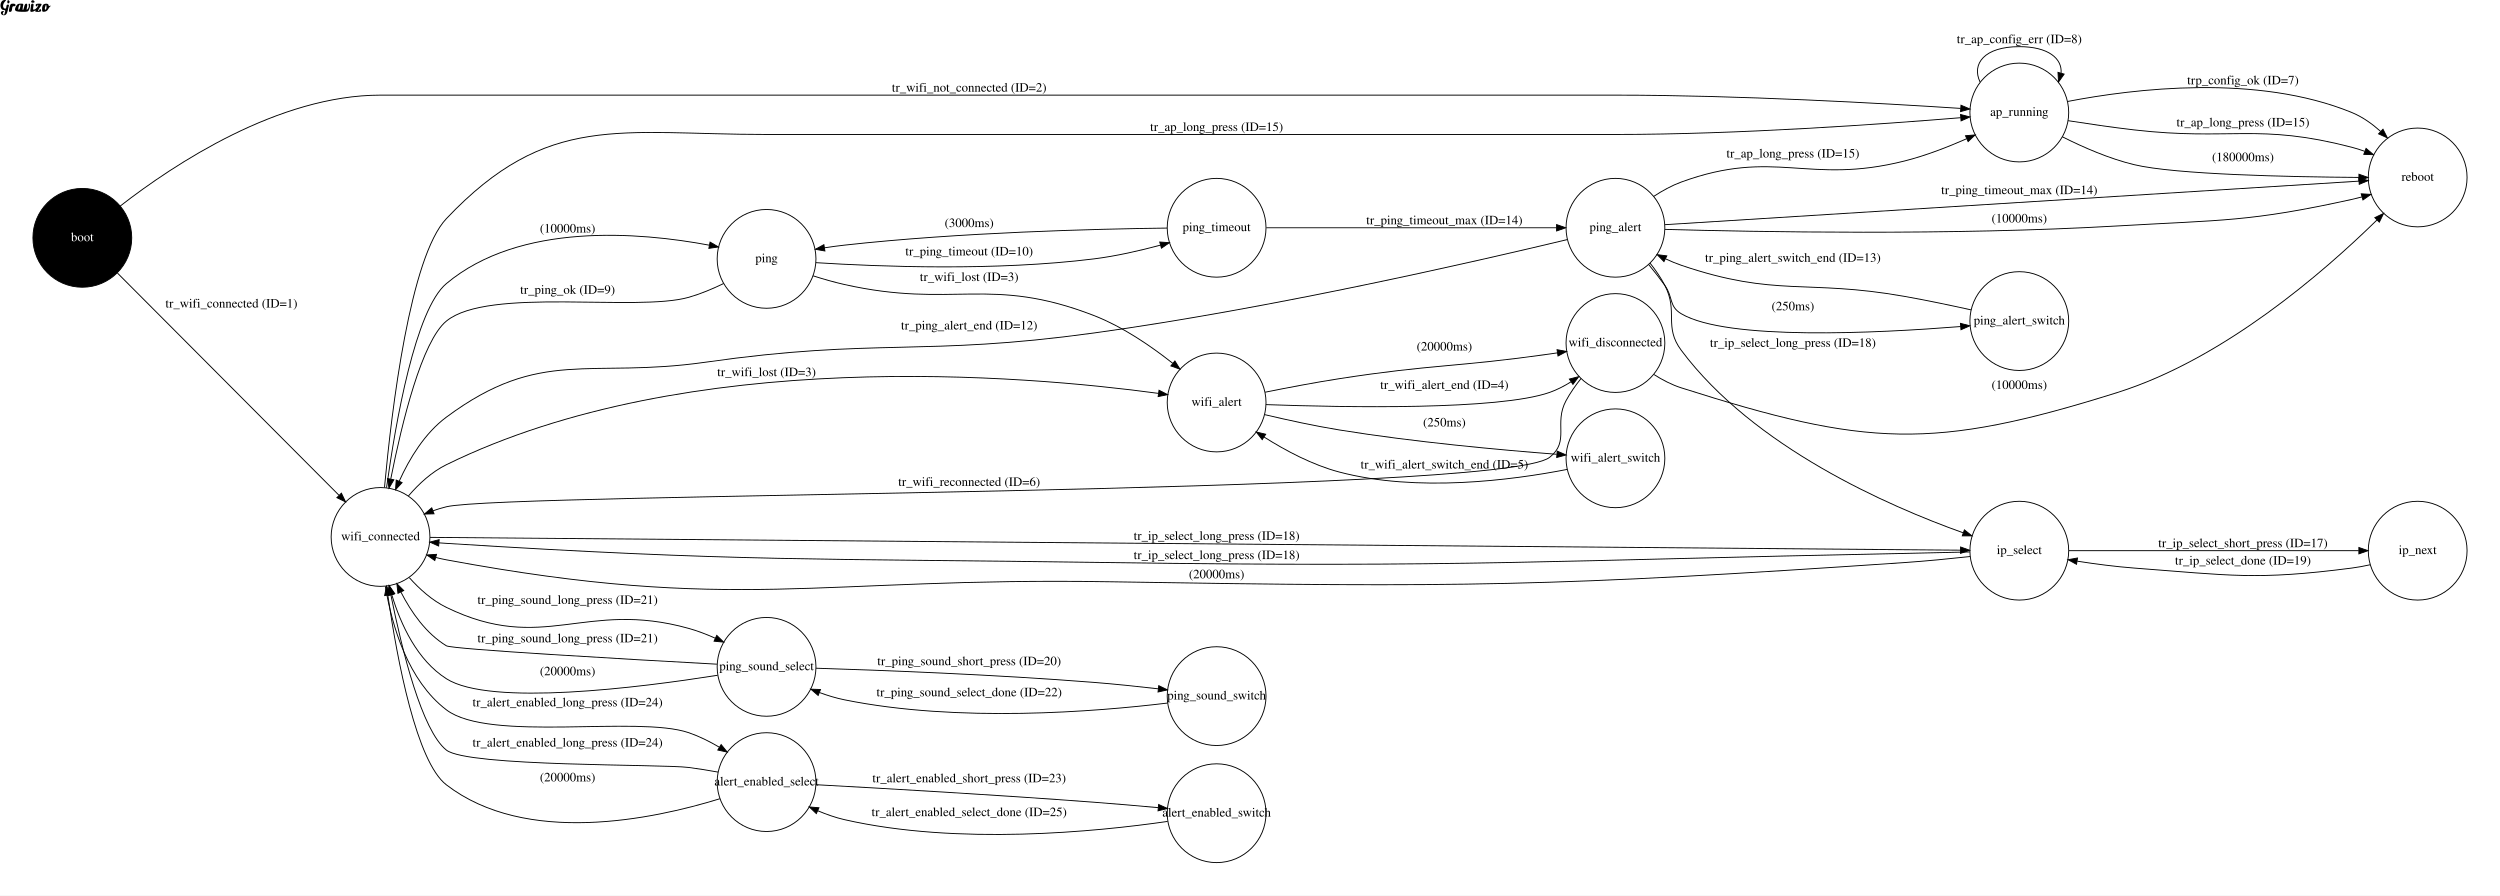
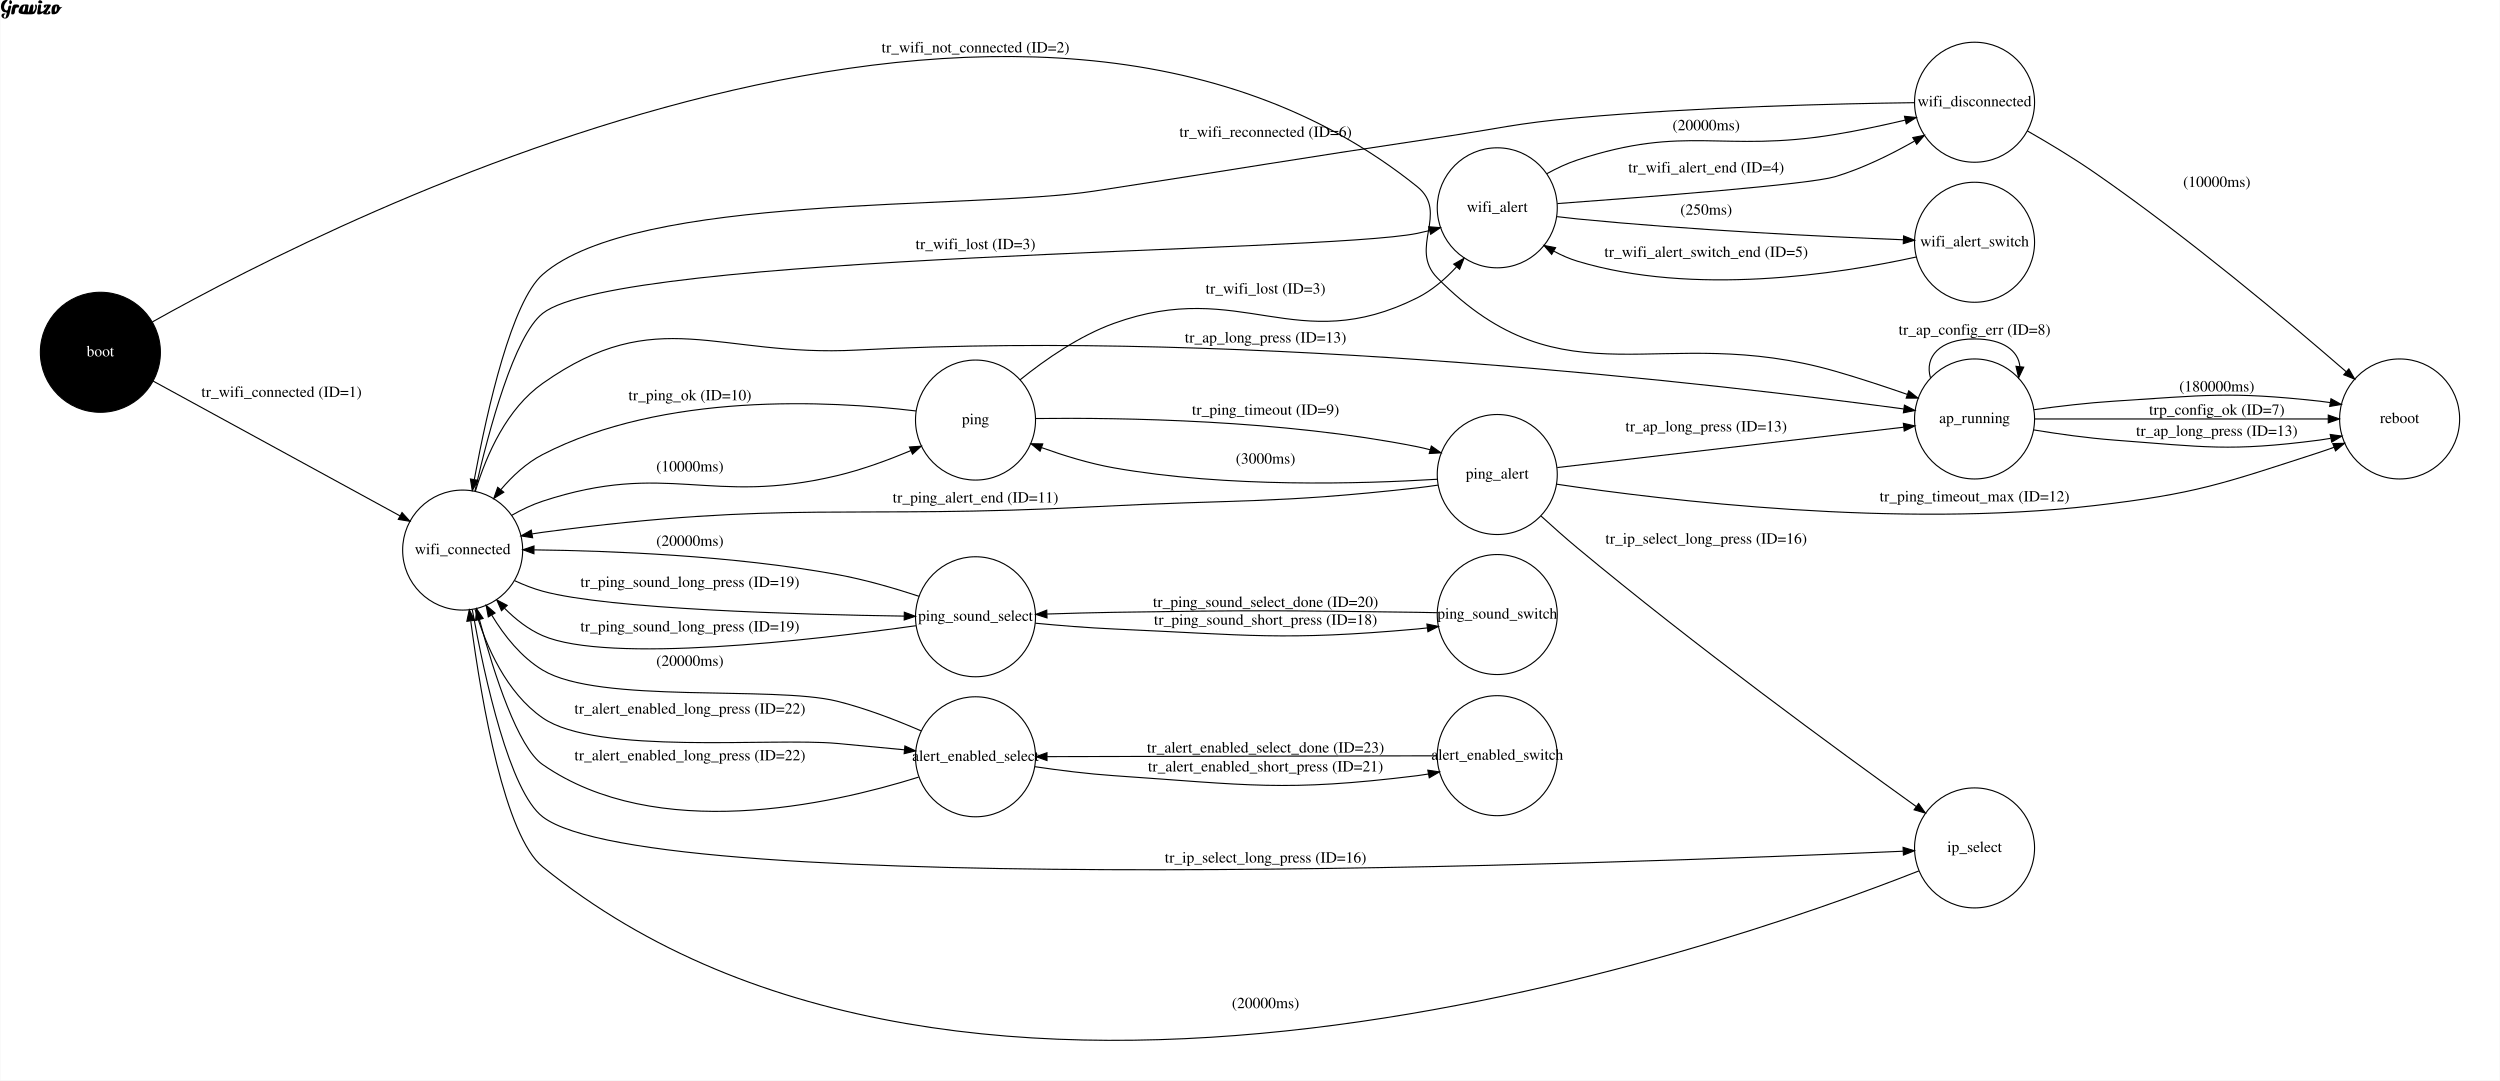
- <svg xmlns="http://www.w3.org/2000/svg" width="2733pt" height="979pt" viewBox="0.00 0.00 2733.00 979.00">
-   <g id="graph0" class="graph" transform="scale(1 1) rotate(0) translate(36 943)">
-     <polygon fill="#ffffff" stroke="transparent" points="-36,36 -36,-943 2697,-943 2697,36 -36,36" />
+ <svg xmlns="http://www.w3.org/2000/svg" width="2249pt" height="972pt" viewBox="0.00 0.00 2249.00 972.28">
+   <g id="graph0" class="graph" transform="scale(1 1) rotate(0) translate(36 936.2837)">
+     <polygon fill="#ffffff" stroke="transparent" points="-36,36 -36,-936.284 2213,-936.284 2213,36 -36,36" />
    <g id="node1" class="node">
-       <ellipse fill="#000000" stroke="#000000" cx="54" cy="-683" rx="54" ry="54" />
-       <text text-anchor="middle" x="54" y="-679.3" font-family="Times,serif" font-size="14.00" fill="#ffffff">boot</text>
+       <ellipse fill="#000000" stroke="#000000" cx="54" cy="-619.284" rx="54" ry="54" />
+       <text text-anchor="middle" x="54" y="-615.584" font-family="Times,serif" font-size="14.00" fill="#ffffff">boot</text>
    </g>
    <g id="node2" class="node">
-       <ellipse fill="none" stroke="#000000" cx="380" cy="-356" rx="54" ry="54" />
-       <text text-anchor="middle" x="380" y="-352.3" font-family="Times,serif" font-size="14.00" fill="#000000">wifi_connected</text>
+       <ellipse fill="none" stroke="#000000" cx="380" cy="-441.284" rx="54" ry="54" />
+       <text text-anchor="middle" x="380" y="-437.584" font-family="Times,serif" font-size="14.00" fill="#000000">wifi_connected</text>
    </g>
    <g id="edge1" class="edge">
-       <path fill="none" stroke="#000000" d="M92.355,-644.527C152.805,-583.891 269.989,-466.348 334.565,-401.574" />
-       <polygon fill="#000000" stroke="#000000" points="337.209,-403.879 341.791,-394.326 332.252,-398.937 337.209,-403.879" />
-       <text text-anchor="middle" x="217" y="-606.8" font-family="Times,serif" font-size="14.00" fill="#000000">tr_wifi_connected (ID=1)</text>
+       <path fill="none" stroke="#000000" d="M101.403,-593.401C160.313,-561.235 260.727,-506.408 323.552,-472.105" />
+       <polygon fill="#000000" stroke="#000000" points="325.44,-475.062 332.54,-467.198 322.085,-468.918 325.44,-475.062" />
+       <text text-anchor="middle" x="217" y="-579.084" font-family="Times,serif" font-size="14.00" fill="#000000">tr_wifi_connected (ID=1)</text>
    </g>
    <g id="node3" class="node">
-       <ellipse fill="none" stroke="#000000" cx="2171.5" cy="-820" rx="54" ry="54" />
-       <text text-anchor="middle" x="2171.5" y="-816.3" font-family="Times,serif" font-size="14.00" fill="#000000">ap_running</text>
+       <ellipse fill="none" stroke="#000000" cx="1740.5" cy="-559.284" rx="54" ry="54" />
+       <text text-anchor="middle" x="1740.5" y="-555.584" font-family="Times,serif" font-size="14.00" fill="#000000">ap_running</text>
    </g>
    <g id="edge2" class="edge">
-       <path fill="none" stroke="#000000" d="M95.495,-717.815C154.655,-763.792 268.473,-839 380,-839 380,-839 380,-839 1730,-839 1864.361,-839 2021.51,-830.108 2107.387,-824.49" />
-       <polygon fill="#000000" stroke="#000000" points="2107.753,-827.974 2117.5,-823.822 2107.291,-820.989 2107.753,-827.974" />
-       <text text-anchor="middle" x="1023.5" y="-842.8" font-family="Times,serif" font-size="14.00" fill="#000000">tr_wifi_not_connected (ID=2)</text>
+       <path fill="none" stroke="#000000" d="M100.699,-646.55C273.716,-743.633 886.366,-1051.906 1239,-768.284 1268.075,-744.899 1230.807,-712.856 1257,-686.284 1371.73,-569.891 1457.945,-647.493 1615,-602.284 1636.4,-596.124 1659.537,-588.483 1680.046,-581.359" />
+       <polygon fill="#000000" stroke="#000000" points="1681.295,-584.63 1689.576,-578.021 1678.981,-578.023 1681.295,-584.63" />
+       <text text-anchor="middle" x="841.5" y="-889.084" font-family="Times,serif" font-size="14.00" fill="#000000">tr_wifi_not_connected (ID=2)</text>
    </g>
    <g id="edge6" class="edge">
-       <path fill="none" stroke="#000000" d="M384.317,-410.139C392.346,-497.082 412.465,-662.311 452,-704 562.676,-820.706 641.16,-796 802,-796 802,-796 802,-796 1730,-796 1864.435,-796 2021.556,-807.232 2107.409,-814.328" />
-       <polygon fill="#000000" stroke="#000000" points="2107.263,-817.828 2117.519,-815.172 2107.845,-810.852 2107.263,-817.828" />
-       <text text-anchor="middle" x="1294" y="-799.8" font-family="Times,serif" font-size="14.00" fill="#000000">tr_ap_long_press (ID=15)</text>
+       <path fill="none" stroke="#000000" d="M391.47,-494.332C401.586,-527.717 419.9,-568.635 452,-591.284 555.348,-664.201 608.694,-614.608 735,-621.284 1091.116,-640.106 1517.821,-589.614 1676.758,-568.282" />
+       <polygon fill="#000000" stroke="#000000" points="1677.395,-571.727 1686.836,-566.92 1676.457,-564.791 1677.395,-571.727" />
+       <text text-anchor="middle" x="1102.5" y="-628.084" font-family="Times,serif" font-size="14.00" fill="#000000">tr_ap_long_press (ID=13)</text>
    </g>
    <g id="node5" class="node">
-       <ellipse fill="none" stroke="#000000" cx="802" cy="-660" rx="54" ry="54" />
-       <text text-anchor="middle" x="802" y="-656.3" font-family="Times,serif" font-size="14.00" fill="#000000">ping</text>
+       <ellipse fill="none" stroke="#000000" cx="841.5" cy="-558.284" rx="54" ry="54" />
+       <text text-anchor="middle" x="841.5" y="-554.584" font-family="Times,serif" font-size="14.00" fill="#000000">ping</text>
+     </g>
+     <g id="edge28" class="edge">
+       <path fill="none" stroke="#000000" d="M424.147,-472.587C433.021,-477.611 442.536,-482.173 452,-485.284 564.309,-522.198 602.008,-480.845 717,-508.284 739.3,-513.605 762.856,-522.225 783.406,-530.822" />
+       <polygon fill="#000000" stroke="#000000" points="782.05,-534.048 792.621,-534.757 784.799,-527.611 782.05,-534.048" />
+       <text text-anchor="middle" x="584.5" y="-512.084" font-family="Times,serif" font-size="14.00" fill="#000000"> (10000ms)</text>
+     </g>
+     <g id="node7" class="node">
+       <ellipse fill="none" stroke="#000000" cx="1311" cy="-749.284" rx="54" ry="54" />
+       <text text-anchor="middle" x="1311" y="-745.584" font-family="Times,serif" font-size="14.00" fill="#000000">wifi_alert</text>
+     </g>
+     <g id="edge23" class="edge">
+       <path fill="none" stroke="#000000" d="M391.009,-494.31C403.842,-550.612 426.565,-634.215 452,-654.284 520.934,-708.677 1152.945,-708.82 1239,-726.284 1242.621,-727.019 1246.316,-727.87 1250.026,-728.803" />
+       <polygon fill="#000000" stroke="#000000" points="1249.272,-732.225 1259.838,-731.442 1251.09,-725.465 1249.272,-732.225" />
+       <text text-anchor="middle" x="841.5" y="-712.084" font-family="Times,serif" font-size="14.00" fill="#000000">tr_wifi_lost (ID=3)</text>
+     </g>
+     <g id="node8" class="node">
+       <ellipse fill="none" stroke="#000000" cx="1740.5" cy="-173.284" rx="54" ry="54" />
+       <text text-anchor="middle" x="1740.5" y="-169.584" font-family="Times,serif" font-size="14.00" fill="#000000">ip_select</text>
+     </g>
+     <g id="edge14" class="edge">
+       <path fill="none" stroke="#000000" d="M388.64,-387.811C400.101,-324.298 422.387,-224.057 452,-201.284 549.428,-126.359 1428.776,-159.421 1676.067,-170.297" />
+       <polygon fill="#000000" stroke="#000000" points="1676.182,-173.805 1686.327,-170.751 1676.492,-166.812 1676.182,-173.805" />
+       <text text-anchor="middle" x="1102.5" y="-160.084" font-family="Times,serif" font-size="14.00" fill="#000000">tr_ip_select_long_press (ID=16)</text>
+     </g>
+     <g id="node9" class="node">
+       <ellipse fill="none" stroke="#000000" cx="841.5" cy="-381.284" rx="54" ry="54" />
+       <text text-anchor="middle" x="841.5" y="-377.584" font-family="Times,serif" font-size="14.00" fill="#000000">ping_sound_select</text>
+     </g>
+     <g id="edge15" class="edge">
+       <path fill="none" stroke="#000000" d="M426.896,-413.702C435.038,-409.936 443.595,-406.581 452,-404.284 511.42,-388.041 683.002,-383.268 777.386,-381.866" />
+       <polygon fill="#000000" stroke="#000000" points="777.437,-385.366 787.387,-381.726 777.339,-378.367 777.437,-385.366" />
+       <text text-anchor="middle" x="584.5" y="-408.084" font-family="Times,serif" font-size="14.00" fill="#000000">tr_ping_sound_long_press (ID=19)</text>
+     </g>
+     <g id="node11" class="node">
+       <ellipse fill="none" stroke="#000000" cx="841.5" cy="-255.284" rx="54" ry="54" />
+       <text text-anchor="middle" x="841.5" y="-251.584" font-family="Times,serif" font-size="14.00" fill="#000000">alert_enabled_select</text>
+     </g>
+     <g id="edge19" class="edge">
+       <path fill="none" stroke="#000000" d="M391.122,-388.058C401.114,-354.301 419.421,-312.871 452,-290.284 500.577,-256.605 658.136,-272.675 717,-267.284 736.703,-265.479 758.153,-263.439 777.61,-261.559" />
+       <polygon fill="#000000" stroke="#000000" points="777.967,-265.041 787.583,-260.593 777.292,-258.074 777.967,-265.041" />
+       <text text-anchor="middle" x="584.5" y="-294.084" font-family="Times,serif" font-size="14.00" fill="#000000">tr_alert_enabled_long_press (ID=22)</text>
+     </g>
+     <g id="edge5" class="edge">
+       <path fill="none" stroke="#000000" d="M1700.832,-596.329C1695.344,-614.804 1708.566,-631.284 1740.5,-631.284 1766.446,-631.284 1780.04,-620.405 1781.281,-606.415" />
+       <polygon fill="#000000" stroke="#000000" points="1784.744,-605.885 1780.168,-596.329 1777.786,-606.653 1784.744,-605.885" />
+       <text text-anchor="middle" x="1740.5" y="-635.084" font-family="Times,serif" font-size="14.00" fill="#000000">tr_ap_config_err (ID=8)</text>
+     </g>
+     <g id="node4" class="node">
+       <ellipse fill="none" stroke="#000000" cx="2123" cy="-559.284" rx="54" ry="54" />
+       <text text-anchor="middle" x="2123" y="-555.584" font-family="Times,serif" font-size="14.00" fill="#000000">reboot</text>
+     </g>
+     <g id="edge3" class="edge">
+       <path fill="none" stroke="#000000" d="M1794.897,-559.284C1864.433,-559.284 1984.658,-559.284 2058.665,-559.284" />
+       <polygon fill="#000000" stroke="#000000" points="2058.791,-562.784 2068.791,-559.284 2058.791,-555.784 2058.791,-562.784" />
+       <text text-anchor="middle" x="1958.5" y="-563.084" font-family="Times,serif" font-size="14.00" fill="#000000">trp_config_ok (ID=7)</text>
+     </g>
+     <g id="edge4" class="edge">
+       <path fill="none" stroke="#000000" d="M1793.734,-549.417C1815.982,-545.765 1842.158,-542.078 1866,-540.284 1947.99,-534.112 1969.461,-529.706 2051,-540.284 2054.269,-540.708 2057.602,-541.236 2060.952,-541.843" />
+       <polygon fill="#000000" stroke="#000000" points="2060.517,-545.326 2071.012,-543.877 2061.904,-538.465 2060.517,-545.326" />
+       <text text-anchor="middle" x="1958.5" y="-544.084" font-family="Times,serif" font-size="14.00" fill="#000000">tr_ap_long_press (ID=13)</text>
+     </g>
+     <g id="edge27" class="edge">
+       <path fill="none" stroke="#000000" d="M1794.1,-567.636C1816.291,-570.698 1842.326,-573.781 1866,-575.284 1948.057,-580.493 1969.269,-584.255 2051,-575.284 2054.083,-574.945 2057.227,-574.528 2060.392,-574.049" />
+       <polygon fill="#000000" stroke="#000000" points="2061.254,-577.453 2070.53,-572.334 2060.086,-570.551 2061.254,-577.453" />
+       <text text-anchor="middle" x="1958.5" y="-584.084" font-family="Times,serif" font-size="14.00" fill="#000000"> (180000ms)</text>
+     </g>
+     <g id="edge8" class="edge">
+       <path fill="none" stroke="#000000" d="M787.911,-566.481C709.395,-575.848 560.647,-583.378 452,-527.284 437.528,-519.812 424.827,-508.042 414.284,-495.581" />
+       <polygon fill="#000000" stroke="#000000" points="416.995,-493.367 408.003,-487.765 411.539,-497.752 416.995,-493.367" />
+       <text text-anchor="middle" x="584.5" y="-576.084" font-family="Times,serif" font-size="14.00" fill="#000000">tr_ping_ok (ID=10)</text>
+     </g>
+     <g id="node6" class="node">
+       <ellipse fill="none" stroke="#000000" cx="1311" cy="-509.284" rx="54" ry="54" />
+       <text text-anchor="middle" x="1311" y="-505.584" font-family="Times,serif" font-size="14.00" fill="#000000">ping_alert</text>
+     </g>
+     <g id="edge7" class="edge">
+       <path fill="none" stroke="#000000" d="M895.785,-559.67C972.88,-560.589 1118.155,-558.435 1239,-534.284 1242.832,-533.518 1246.738,-532.596 1250.65,-531.564" />
+       <polygon fill="#000000" stroke="#000000" points="1251.689,-534.908 1260.347,-528.8 1249.771,-528.176 1251.689,-534.908" />
+       <text text-anchor="middle" x="1102.5" y="-563.084" font-family="Times,serif" font-size="14.00" fill="#000000">tr_ping_timeout (ID=9)</text>
+     </g>
+     <g id="edge9" class="edge">
+       <path fill="none" stroke="#000000" d="M881.588,-594.507C904.593,-613.07 935.003,-634.075 966,-645.284 1080.506,-686.691 1130.117,-613.78 1239,-668.284 1252.26,-674.921 1264.18,-685.149 1274.327,-696.127" />
+       <polygon fill="#000000" stroke="#000000" points="1271.841,-698.6 1281.064,-703.813 1277.104,-693.986 1271.841,-698.6" />
+       <text text-anchor="middle" x="1102.5" y="-672.084" font-family="Times,serif" font-size="14.00" fill="#000000">tr_wifi_lost (ID=3)</text>
+     </g>
+     <g id="edge10" class="edge">
+       <path fill="none" stroke="#000000" d="M1257.616,-499.735C1251.354,-498.808 1245.045,-497.962 1239,-497.284 1110.254,-482.836 1077.376,-487.062 948,-480.284 727.621,-468.737 670.747,-486.439 452,-457.284 448.926,-456.874 445.789,-456.399 442.629,-455.874" />
+       <polygon fill="#000000" stroke="#000000" points="442.967,-452.378 432.505,-454.048 441.725,-459.267 442.967,-452.378" />
+       <text text-anchor="middle" x="841.5" y="-484.084" font-family="Times,serif" font-size="14.00" fill="#000000">tr_ping_alert_end (ID=11)</text>
+     </g>
+     <g id="edge13" class="edge">
+       <path fill="none" stroke="#000000" d="M1364.962,-515.566C1444.309,-524.803 1592.183,-542.017 1676.767,-551.864" />
+       <polygon fill="#000000" stroke="#000000" points="1676.421,-555.348 1686.759,-553.028 1677.231,-548.394 1676.421,-555.348" />
+       <text text-anchor="middle" x="1499" y="-548.084" font-family="Times,serif" font-size="14.00" fill="#000000">tr_ap_long_press (ID=13)</text>
+     </g>
+     <g id="edge11" class="edge">
+       <path fill="none" stroke="#000000" d="M1364.544,-500.563C1461.354,-486.113 1671.818,-460.738 1848,-481.284 1940.086,-492.023 1962.808,-500.694 2051,-529.284 2055.245,-530.66 2059.59,-532.179 2063.939,-533.781" />
+       <polygon fill="#000000" stroke="#000000" points="2062.838,-537.107 2073.429,-537.398 2065.332,-530.566 2062.838,-537.107" />
+       <text text-anchor="middle" x="1740.5" y="-485.084" font-family="Times,serif" font-size="14.00" fill="#000000">tr_ping_timeout_max (ID=12)</text>
+     </g>
+     <g id="edge29" class="edge">
+       <path fill="none" stroke="#000000" d="M1257.012,-505.022C1188.675,-500.814 1067.611,-497.321 966,-515.284 944.228,-519.133 921.142,-526.208 900.841,-533.524" />
+       <polygon fill="#000000" stroke="#000000" points="899.587,-530.255 891.421,-537.005 902.014,-536.821 899.587,-530.255" />
+       <text text-anchor="middle" x="1102.5" y="-519.084" font-family="Times,serif" font-size="14.00" fill="#000000"> (3000ms)</text>
+     </g>
+     <g id="edge12" class="edge">
+       <path fill="none" stroke="#000000" d="M1350.385,-471.938C1360.814,-462.394 1372.185,-452.29 1383,-443.284 1487.959,-355.878 1617.147,-261.336 1687.932,-210.578" />
+       <polygon fill="#000000" stroke="#000000" points="1690.176,-213.276 1696.27,-204.609 1686.101,-207.585 1690.176,-213.276" />
+       <text text-anchor="middle" x="1499" y="-447.084" font-family="Times,serif" font-size="14.00" fill="#000000">tr_ip_select_long_press (ID=16)</text>
+     </g>
+     <g id="node13" class="node">
+       <ellipse fill="none" stroke="#000000" cx="1740.5" cy="-844.284" rx="54" ry="54" />
+       <text text-anchor="middle" x="1740.5" y="-840.584" font-family="Times,serif" font-size="14.00" fill="#000000">wifi_disconnected</text>
+     </g>
+     <g id="edge24" class="edge">
+       <path fill="none" stroke="#000000" d="M1365.063,-753.094C1446.011,-758.976 1591.74,-770.315 1615,-777.284 1639.636,-784.665 1664.993,-797.126 1686.409,-809.313" />
+       <polygon fill="#000000" stroke="#000000" points="1684.929,-812.501 1695.333,-814.504 1688.449,-806.451 1684.929,-812.501" />
+       <text text-anchor="middle" x="1499" y="-781.084" font-family="Times,serif" font-size="14.00" fill="#000000">tr_wifi_alert_end (ID=4)</text>
+     </g>
+     <g id="edge34" class="edge">
+       <path fill="none" stroke="#000000" d="M1355.638,-779.993C1364.389,-784.827 1373.736,-789.228 1383,-792.284 1481.402,-824.74 1512.756,-798.474 1615,-815.284 1635.67,-818.682 1658.017,-823.476 1678.046,-828.19" />
+       <polygon fill="#000000" stroke="#000000" points="1677.44,-831.644 1687.979,-830.565 1679.067,-824.835 1677.44,-831.644" />
+       <text text-anchor="middle" x="1499" y="-819.084" font-family="Times,serif" font-size="14.00" fill="#000000"> (20000ms)</text>
+     </g>
+     <g id="node14" class="node">
+       <ellipse fill="none" stroke="#000000" cx="1740.5" cy="-718.284" rx="54" ry="54" />
+       <text text-anchor="middle" x="1740.5" y="-714.584" font-family="Times,serif" font-size="14.00" fill="#000000">wifi_alert_switch</text>
    </g>
    <g id="edge33" class="edge">
-       <path fill="none" stroke="#000000" d="M386.576,-409.876C396.584,-482.133 418.132,-604.661 452,-633 532.294,-700.185 662.431,-689.36 739.361,-674.968" />
-       <polygon fill="#000000" stroke="#000000" points="740.246,-678.361 749.392,-673.014 738.908,-671.49 740.246,-678.361" />
-       <text text-anchor="middle" x="584.5" y="-688.8" font-family="Times,serif" font-size="14.00" fill="#000000"> (10000ms)</text>
-     </g>
-     <g id="node7" class="node">
-       <ellipse fill="none" stroke="#000000" cx="1294" cy="-503" rx="54" ry="54" />
-       <text text-anchor="middle" x="1294" y="-499.3" font-family="Times,serif" font-size="14.00" fill="#000000">wifi_alert</text>
-     </g>
-     <g id="edge28" class="edge">
-       <path fill="none" stroke="#000000" d="M410.477,-400.808C421.884,-414.082 436.007,-427.153 452,-435 716.384,-564.724 1084.069,-532.777 1230.327,-512.971" />
-       <polygon fill="#000000" stroke="#000000" points="1231.044,-516.405 1240.47,-511.568 1230.085,-509.471 1231.044,-516.405" />
-       <text text-anchor="middle" x="802" y="-531.8" font-family="Times,serif" font-size="14.00" fill="#000000">tr_wifi_lost (ID=3)</text>
-     </g>
-     <g id="node9" class="node">
-       <ellipse fill="none" stroke="#000000" cx="2171.5" cy="-341" rx="54" ry="54" />
-       <text text-anchor="middle" x="2171.5" y="-337.3" font-family="Times,serif" font-size="14.00" fill="#000000">ip_select</text>
+       <path fill="none" stroke="#000000" d="M1364.808,-741.336C1370.935,-740.572 1377.097,-739.866 1383,-739.284 1485.317,-729.189 1604.622,-723.373 1676.274,-720.521" />
+       <polygon fill="#000000" stroke="#000000" points="1676.636,-724.009 1686.492,-720.121 1676.363,-717.015 1676.636,-724.009" />
+       <text text-anchor="middle" x="1499" y="-743.084" font-family="Times,serif" font-size="14.00" fill="#000000"> (250ms)</text>
+     </g>
+     <g id="edge30" class="edge">
+       <path fill="none" stroke="#000000" d="M1690.405,-152.586C1502.593,-78.65 831.669,152.054 452,-156.284 418.09,-183.823 397.334,-301.985 387.305,-377.248" />
+       <polygon fill="#000000" stroke="#000000" points="383.781,-377.201 385.96,-387.569 390.723,-378.105 383.781,-377.201" />
+       <text text-anchor="middle" x="1102.5" y="-29.084" font-family="Times,serif" font-size="14.00" fill="#000000"> (20000ms)</text>
+     </g>
+     <g id="edge17" class="edge">
+       <path fill="none" stroke="#000000" d="M787.85,-373.218C695.501,-360.277 510.753,-338.785 452,-364.284 439.166,-369.854 427.576,-378.963 417.632,-389.002" />
+       <polygon fill="#000000" stroke="#000000" points="414.955,-386.741 410.688,-396.438 420.072,-391.518 414.955,-386.741" />
+       <text text-anchor="middle" x="584.5" y="-368.084" font-family="Times,serif" font-size="14.00" fill="#000000">tr_ping_sound_long_press (ID=19)</text>
+     </g>
+     <g id="edge31" class="edge">
+       <path fill="none" stroke="#000000" d="M790.671,-399.707C768.36,-407.032 741.676,-414.775 717,-419.284 623.189,-436.424 512.546,-440.665 444.329,-441.478" />
+       <polygon fill="#000000" stroke="#000000" points="444.132,-437.98 434.166,-441.578 444.2,-444.98 444.132,-437.98" />
+       <text text-anchor="middle" x="584.5" y="-445.084" font-family="Times,serif" font-size="14.00" fill="#000000"> (20000ms)</text>
+     </g>
+     <g id="node10" class="node">
+       <ellipse fill="none" stroke="#000000" cx="1311" cy="-383.284" rx="54" ry="54" />
+       <text text-anchor="middle" x="1311" y="-379.584" font-family="Times,serif" font-size="14.00" fill="#000000">ping_sound_switch</text>
    </g>
    <g id="edge16" class="edge">
-       <path fill="none" stroke="#000000" d="M434.104,-355.547C695.274,-353.36 1824.563,-343.905 2107.188,-341.538" />
-       <polygon fill="#000000" stroke="#000000" points="2107.305,-345.038 2117.275,-341.454 2107.246,-338.038 2107.305,-345.038" />
-       <text text-anchor="middle" x="1294" y="-352.8" font-family="Times,serif" font-size="14.00" fill="#000000">tr_ip_select_long_press (ID=18)</text>
+       <path fill="none" stroke="#000000" d="M895.359,-375.482C917.25,-373.396 942.805,-371.306 966,-370.284 1087.216,-364.939 1118.15,-359.461 1239,-370.284 1241.906,-370.544 1244.87,-370.862 1247.858,-371.226" />
+       <polygon fill="#000000" stroke="#000000" points="1247.682,-374.734 1258.063,-372.619 1248.629,-367.798 1247.682,-374.734" />
+       <text text-anchor="middle" x="1102.5" y="-374.084" font-family="Times,serif" font-size="14.00" fill="#000000">tr_ping_sound_short_press (ID=18)</text>
+     </g>
+     <g id="edge18" class="edge">
+       <path fill="none" stroke="#000000" d="M1256.75,-384.952C1250.761,-385.088 1244.752,-385.204 1239,-385.284 1117.678,-386.968 1087.318,-387.232 966,-385.284 946.48,-384.97 925.245,-384.38 905.932,-383.748" />
+       <polygon fill="#000000" stroke="#000000" points="905.838,-380.243 895.726,-383.404 905.602,-387.239 905.838,-380.243" />
+       <text text-anchor="middle" x="1102.5" y="-390.084" font-family="Times,serif" font-size="14.00" fill="#000000">tr_ping_sound_select_done (ID=20)</text>
+     </g>
+     <g id="edge21" class="edge">
+       <path fill="none" stroke="#000000" d="M790.332,-236.99C710.292,-211.886 554.084,-177.411 452,-248.284 429.761,-263.724 408.643,-328.41 395.099,-378.69" />
+       <polygon fill="#000000" stroke="#000000" points="391.668,-377.972 392.493,-388.535 398.435,-379.764 391.668,-377.972" />
+       <text text-anchor="middle" x="584.5" y="-252.084" font-family="Times,serif" font-size="14.00" fill="#000000">tr_alert_enabled_long_press (ID=22)</text>
+     </g>
+     <g id="edge32" class="edge">
+       <path fill="none" stroke="#000000" d="M792.567,-278.587C770.036,-288.357 742.657,-298.908 717,-305.284 659.531,-319.565 502.668,-302.634 452,-333.284 432.775,-344.913 417.603,-363.868 406.244,-382.676" />
+       <polygon fill="#000000" stroke="#000000" points="403.08,-381.158 401.133,-391.572 409.149,-384.645 403.08,-381.158" />
+       <text text-anchor="middle" x="584.5" y="-337.084" font-family="Times,serif" font-size="14.00" fill="#000000"> (20000ms)</text>
    </g>
    <g id="node12" class="node">
-       <ellipse fill="none" stroke="#000000" cx="802" cy="-214" rx="54" ry="54" />
-       <text text-anchor="middle" x="802" y="-210.3" font-family="Times,serif" font-size="14.00" fill="#000000">ping_sound_select</text>
+       <ellipse fill="none" stroke="#000000" cx="1311" cy="-256.284" rx="54" ry="54" />
+       <text text-anchor="middle" x="1311" y="-252.584" font-family="Times,serif" font-size="14.00" fill="#000000">alert_enabled_switch</text>
    </g>
    <g id="edge20" class="edge">
-       <path fill="none" stroke="#000000" d="M411.421,-311.562C422.713,-298.906 436.53,-286.526 452,-279 558.309,-227.285 603.15,-287.847 717,-256 726.63,-253.306 736.476,-249.526 745.893,-245.326" />
-       <polygon fill="#000000" stroke="#000000" points="747.561,-248.411 755.144,-241.012 744.602,-242.067 747.561,-248.411" />
-       <text text-anchor="middle" x="584.5" y="-282.8" font-family="Times,serif" font-size="14.00" fill="#000000">tr_ping_sound_long_press (ID=21)</text>
-     </g>
-     <g id="node14" class="node">
-       <ellipse fill="none" stroke="#000000" cx="802" cy="-88" rx="54" ry="54" />
-       <text text-anchor="middle" x="802" y="-84.3" font-family="Times,serif" font-size="14.00" fill="#000000">alert_enabled_select</text>
-     </g>
-     <g id="edge24" class="edge">
-       <path fill="none" stroke="#000000" d="M385.251,-302.027C392.57,-258.3 410.085,-198.893 452,-167 499.073,-131.182 661.042,-161.168 717,-142 728.371,-138.105 739.765,-132.407 750.349,-126.156" />
-       <polygon fill="#000000" stroke="#000000" points="752.356,-129.031 759.031,-120.803 748.683,-123.072 752.356,-129.031" />
-       <text text-anchor="middle" x="584.5" y="-170.8" font-family="Times,serif" font-size="14.00" fill="#000000">tr_alert_enabled_long_press (ID=24)</text>
-     </g>
-     <g id="edge5" class="edge">
-       <path fill="none" stroke="#000000" d="M2128.609,-853.328C2119.078,-873.25 2133.375,-892 2171.5,-892 2203.37,-892 2218.589,-878.898 2217.158,-862.961" />
-       <polygon fill="#000000" stroke="#000000" points="2220.515,-861.973 2214.391,-853.328 2213.787,-863.906 2220.515,-861.973" />
-       <text text-anchor="middle" x="2171.5" y="-895.8" font-family="Times,serif" font-size="14.00" fill="#000000">tr_ap_config_err (ID=8)</text>
-     </g>
-     <g id="node4" class="node">
-       <ellipse fill="none" stroke="#000000" cx="2607" cy="-749" rx="54" ry="54" />
-       <text text-anchor="middle" x="2607" y="-745.3" font-family="Times,serif" font-size="14.00" fill="#000000">reboot</text>
-     </g>
-     <g id="edge3" class="edge">
-       <path fill="none" stroke="#000000" d="M2224.15,-832.049C2297.068,-846.113 2431.507,-862.445 2535,-820 2546.535,-815.269 2557.21,-807.7 2566.616,-799.23" />
-       <polygon fill="#000000" stroke="#000000" points="2569.073,-801.723 2573.879,-792.282 2564.234,-796.665 2569.073,-801.723" />
-       <text text-anchor="middle" x="2416" y="-850.8" font-family="Times,serif" font-size="14.00" fill="#000000">trp_config_ok (ID=7)</text>
-     </g>
-     <g id="edge4" class="edge">
-       <path fill="none" stroke="#000000" d="M2224.823,-811.077C2247.086,-807.573 2273.248,-803.743 2297,-801 2402.414,-788.828 2432.309,-808.737 2535,-782 2539.662,-780.786 2544.396,-779.287 2549.095,-777.602" />
-       <polygon fill="#000000" stroke="#000000" points="2550.585,-780.779 2558.658,-773.918 2548.068,-774.247 2550.585,-780.779" />
-       <text text-anchor="middle" x="2416" y="-804.8" font-family="Times,serif" font-size="14.00" fill="#000000">tr_ap_long_press (ID=15)</text>
-     </g>
-     <g id="edge32" class="edge">
-       <path fill="none" stroke="#000000" d="M2218.536,-793.47C2241.466,-781.901 2269.892,-769.511 2297,-763 2341.932,-752.207 2465.85,-749.593 2542.718,-749.042" />
-       <polygon fill="#000000" stroke="#000000" points="2542.798,-752.542 2552.776,-748.98 2542.755,-745.542 2542.798,-752.542" />
-       <text text-anchor="middle" x="2416" y="-766.8" font-family="Times,serif" font-size="14.00" fill="#000000"> (180000ms)</text>
-     </g>
-     <g id="edge8" class="edge">
-       <path fill="none" stroke="#000000" d="M755.115,-633.089C743.036,-627.214 729.819,-621.664 717,-618 660.106,-601.741 497.777,-629.493 452,-592 425.199,-570.049 403.523,-481.626 391.194,-419.49" />
-       <polygon fill="#000000" stroke="#000000" points="394.571,-418.519 389.223,-409.373 387.7,-419.858 394.571,-418.519" />
-       <text text-anchor="middle" x="584.5" y="-621.8" font-family="Times,serif" font-size="14.00" fill="#000000">tr_ping_ok (ID=9)</text>
-     </g>
-     <g id="node6" class="node">
-       <ellipse fill="none" stroke="#000000" cx="1294" cy="-694" rx="54" ry="54" />
-       <text text-anchor="middle" x="1294" y="-690.3" font-family="Times,serif" font-size="14.00" fill="#000000">ping_timeout</text>
-     </g>
-     <g id="edge7" class="edge">
-       <path fill="none" stroke="#000000" d="M855.934,-655.856C926.23,-651.401 1052.842,-646.617 1160,-660 1184.065,-663.005 1210.01,-668.936 1232.601,-675.013" />
-       <polygon fill="#000000" stroke="#000000" points="1231.822,-678.429 1242.393,-677.712 1233.682,-671.681 1231.822,-678.429" />
-       <text text-anchor="middle" x="1023.5" y="-663.8" font-family="Times,serif" font-size="14.00" fill="#000000">tr_ping_timeout (ID=10)</text>
-     </g>
-     <g id="edge9" class="edge">
-       <path fill="none" stroke="#000000" d="M852.79,-641.489C863.948,-637.924 875.782,-634.521 887,-632 1006.295,-605.19 1046.017,-642.25 1160,-598 1191.169,-585.9 1221.895,-564.956 1246.046,-545.808" />
-       <polygon fill="#000000" stroke="#000000" points="1248.399,-548.407 1253.975,-539.398 1243.998,-542.963 1248.399,-548.407" />
-       <text text-anchor="middle" x="1023.5" y="-635.8" font-family="Times,serif" font-size="14.00" fill="#000000">tr_wifi_lost (ID=3)</text>
-     </g>
-     <g id="edge34" class="edge">
-       <path fill="none" stroke="#000000" d="M1239.842,-693.672C1161.688,-692.701 1012.844,-688.983 887,-675 879.935,-674.215 872.57,-673.206 865.258,-672.083" />
-       <polygon fill="#000000" stroke="#000000" points="865.783,-668.622 855.354,-670.49 864.672,-675.533 865.783,-668.622" />
-       <text text-anchor="middle" x="1023.5" y="-694.8" font-family="Times,serif" font-size="14.00" fill="#000000"> (3000ms)</text>
-     </g>
-     <g id="node8" class="node">
-       <ellipse fill="none" stroke="#000000" cx="1730" cy="-694" rx="54" ry="54" />
-       <text text-anchor="middle" x="1730" y="-690.3" font-family="Times,serif" font-size="14.00" fill="#000000">ping_alert</text>
-     </g>
-     <g id="edge11" class="edge">
-       <path fill="none" stroke="#000000" d="M1348.338,-694C1428.843,-694 1579.521,-694 1665.507,-694" />
-       <polygon fill="#000000" stroke="#000000" points="1665.664,-697.5 1675.664,-694 1665.664,-690.5 1665.664,-697.5" />
-       <text text-anchor="middle" x="1543" y="-697.8" font-family="Times,serif" font-size="14.00" fill="#000000">tr_ping_timeout_max (ID=14)</text>
-     </g>
-     <g id="node16" class="node">
-       <ellipse fill="none" stroke="#000000" cx="1730" cy="-568" rx="54" ry="54" />
-       <text text-anchor="middle" x="1730" y="-564.3" font-family="Times,serif" font-size="14.00" fill="#000000">wifi_disconnected</text>
-     </g>
-     <g id="edge29" class="edge">
-       <path fill="none" stroke="#000000" d="M1347.965,-500.671C1435.05,-497.573 1602.432,-494.54 1658,-514 1666.055,-516.821 1673.951,-520.897 1681.389,-525.563" />
-       <polygon fill="#000000" stroke="#000000" points="1679.639,-528.604 1689.892,-531.273 1683.541,-522.793 1679.639,-528.604" />
-       <text text-anchor="middle" x="1543" y="-517.8" font-family="Times,serif" font-size="14.00" fill="#000000">tr_wifi_alert_end (ID=4)</text>
-     </g>
-     <g id="edge41" class="edge">
-       <path fill="none" stroke="#000000" d="M1346.986,-514.228C1371.554,-519.19 1401.188,-524.831 1428,-529 1529.702,-544.813 1556.097,-541.535 1658,-556 1660.823,-556.401 1663.706,-556.824 1666.617,-557.262" />
-       <polygon fill="#000000" stroke="#000000" points="1666.154,-560.732 1676.572,-558.8 1667.224,-553.814 1666.154,-560.732" />
-       <text text-anchor="middle" x="1543" y="-559.8" font-family="Times,serif" font-size="14.00" fill="#000000"> (20000ms)</text>
-     </g>
-     <g id="node17" class="node">
-       <ellipse fill="none" stroke="#000000" cx="1730" cy="-442" rx="54" ry="54" />
-       <text text-anchor="middle" x="1730" y="-438.3" font-family="Times,serif" font-size="14.00" fill="#000000">wifi_alert_switch</text>
-     </g>
-     <g id="edge40" class="edge">
-       <path fill="none" stroke="#000000" d="M1346.545,-489.729C1371.151,-483.903 1400.94,-477.402 1428,-473 1509.511,-459.74 1604.376,-451.098 1665.713,-446.39" />
-       <polygon fill="#000000" stroke="#000000" points="1666.305,-449.855 1676.013,-445.612 1665.778,-442.875 1666.305,-449.855" />
-       <text text-anchor="middle" x="1543" y="-476.8" font-family="Times,serif" font-size="14.00" fill="#000000"> (250ms)</text>
-     </g>
-     <g id="edge10" class="edge">
-       <path fill="none" stroke="#000000" d="M1677.33,-681.093C1577.215,-657.068 1352.259,-605.529 1160,-579 972.354,-553.108 922.516,-573.815 735,-547 607.721,-528.799 555.237,-563.637 452,-487 428.523,-469.572 411.765,-442.112 400.359,-416.825" />
-       <polygon fill="#000000" stroke="#000000" points="403.569,-415.428 396.397,-407.629 397.14,-418.198 403.569,-415.428" />
-       <text text-anchor="middle" x="1023.5" y="-582.8" font-family="Times,serif" font-size="14.00" fill="#000000">tr_ping_alert_end (ID=12)</text>
-     </g>
-     <g id="edge14" class="edge">
-       <path fill="none" stroke="#000000" d="M1771.78,-728.274C1781.228,-734.481 1791.566,-740.186 1802,-744 1904.303,-781.4 1940.375,-740.391 2046,-767 2068.872,-772.762 2092.97,-782.078 2113.867,-791.304" />
-       <polygon fill="#000000" stroke="#000000" points="2112.672,-794.605 2123.227,-795.524 2115.549,-788.223 2112.672,-794.605" />
-       <text text-anchor="middle" x="1924" y="-770.8" font-family="Times,serif" font-size="14.00" fill="#000000">tr_ap_long_press (ID=15)</text>
-     </g>
-     <g id="edge12" class="edge">
-       <path fill="none" stroke="#000000" d="M1784.198,-697.399C1938.105,-707.051 2377.341,-734.597 2542.853,-744.977" />
-       <polygon fill="#000000" stroke="#000000" points="2542.684,-748.473 2552.884,-745.606 2543.122,-741.487 2542.684,-748.473" />
-       <text text-anchor="middle" x="2171.5" y="-730.8" font-family="Times,serif" font-size="14.00" fill="#000000">tr_ping_timeout_max (ID=14)</text>
-     </g>
-     <g id="edge36" class="edge">
-       <path fill="none" stroke="#000000" d="M1784.217,-692.24C1882.803,-689.475 2097.974,-685.448 2279,-696 2393.311,-702.663 2423.187,-700.316 2535,-725 2538.623,-725.8 2542.32,-726.714 2546.03,-727.708" />
-       <polygon fill="#000000" stroke="#000000" points="2545.268,-731.13 2555.844,-730.5 2547.184,-724.397 2545.268,-731.13" />
-       <text text-anchor="middle" x="2171.5" y="-699.8" font-family="Times,serif" font-size="14.00" fill="#000000"> (10000ms)</text>
-     </g>
-     <g id="edge13" class="edge">
-       <path fill="none" stroke="#000000" d="M1767.849,-655.351C1773.913,-647.716 1779.623,-639.44 1784,-631 1798.988,-602.102 1782.506,-586.072 1802,-560 1881.034,-454.297 2027.405,-390.073 2110.224,-360.499" />
-       <polygon fill="#000000" stroke="#000000" points="2111.481,-363.767 2119.755,-357.148 2109.16,-357.163 2111.481,-363.767" />
-       <text text-anchor="middle" x="1924" y="-563.8" font-family="Times,serif" font-size="14.00" fill="#000000">tr_ip_select_long_press (ID=18)</text>
-     </g>
-     <g id="node10" class="node">
-       <ellipse fill="none" stroke="#000000" cx="2171.5" cy="-592" rx="54" ry="54" />
-       <text text-anchor="middle" x="2171.5" y="-588.3" font-family="Times,serif" font-size="14.00" fill="#000000">ping_alert_switch</text>
+       <path fill="none" stroke="#000000" d="M894.958,-246.364C916.902,-243.126 942.603,-239.874 966,-238.284 1087.054,-230.057 1118.576,-223.459 1239,-238.284 1242.261,-238.685 1245.587,-239.185 1248.932,-239.76" />
+       <polygon fill="#000000" stroke="#000000" points="1248.501,-243.241 1258.981,-241.687 1249.819,-236.366 1248.501,-243.241" />
+       <text text-anchor="middle" x="1102.5" y="-242.084" font-family="Times,serif" font-size="14.00" fill="#000000">tr_alert_enabled_short_press (ID=21)</text>
+     </g>
+     <g id="edge22" class="edge">
+       <path fill="none" stroke="#000000" d="M1256.811,-256.168C1169.761,-255.983 999.124,-255.619 905.959,-255.421" />
+       <polygon fill="#000000" stroke="#000000" points="905.824,-251.921 895.816,-255.399 905.809,-258.921 905.824,-251.921" />
+       <text text-anchor="middle" x="1102.5" y="-259.084" font-family="Times,serif" font-size="14.00" fill="#000000">tr_alert_enabled_select_done (ID=23)</text>
+     </g>
+     <g id="edge26" class="edge">
+       <path fill="none" stroke="#000000" d="M1686.485,-843.894C1616.383,-842.993 1490.326,-840.025 1383,-830.284 1326.663,-825.17 1312.95,-820.625 1257,-812.284 1119.539,-791.789 1085.376,-785.34 948,-764.284 837.812,-747.395 535.87,-762.718 452,-689.284 424.344,-665.069 402.577,-570.124 390.501,-504.994" />
+       <polygon fill="#000000" stroke="#000000" points="393.882,-504.024 388.647,-494.812 386.995,-505.278 393.882,-504.024" />
+       <text text-anchor="middle" x="1102.5" y="-813.084" font-family="Times,serif" font-size="14.00" fill="#000000">tr_wifi_reconnected (ID=6)</text>
    </g>
    <g id="edge35" class="edge">
-       <path fill="none" stroke="#000000" d="M1766.272,-653.873C1772.43,-646.455 1778.58,-638.635 1784,-631 1793.223,-618.009 1788.28,-608.098 1802,-600 1851.932,-570.529 2015.514,-578.682 2107.397,-586.024" />
-       <polygon fill="#000000" stroke="#000000" points="2107.166,-589.517 2117.419,-586.844 2107.738,-582.54 2107.166,-589.517" />
-       <text text-anchor="middle" x="1924" y="-603.8" font-family="Times,serif" font-size="14.00" fill="#000000"> (250ms)</text>
-     </g>
-     <g id="edge18" class="edge">
-       <path fill="none" stroke="#000000" d="M2117.45,-339.611C2095.306,-339.067 2069.424,-338.464 2046,-338 1660.272,-330.357 1563.763,-322.422 1178,-328 855.232,-332.667 774.163,-328.704 452,-349 449.331,-349.168 446.607,-349.357 443.857,-349.561" />
-       <polygon fill="#000000" stroke="#000000" points="443.52,-346.077 433.831,-350.363 444.078,-353.055 443.52,-346.077" />
-       <text text-anchor="middle" x="1294" y="-331.8" font-family="Times,serif" font-size="14.00" fill="#000000">tr_ip_select_long_press (ID=18)</text>
-     </g>
-     <g id="edge37" class="edge">
-       <path fill="none" stroke="#000000" d="M2117.828,-334.603C2095.626,-332.175 2069.602,-329.61 2046,-328 1661.004,-301.736 1563.838,-300.624 1178,-307 855.201,-312.334 769.416,-272.051 452,-331 448.158,-331.714 444.244,-332.595 440.327,-333.596" />
-       <polygon fill="#000000" stroke="#000000" points="439.31,-330.246 430.619,-336.305 441.191,-336.989 439.31,-330.246" />
-       <text text-anchor="middle" x="1294" y="-310.8" font-family="Times,serif" font-size="14.00" fill="#000000"> (20000ms)</text>
-     </g>
-     <g id="node11" class="node">
-       <ellipse fill="none" stroke="#000000" cx="2607" cy="-341" rx="54" ry="54" />
-       <text text-anchor="middle" x="2607" y="-337.3" font-family="Times,serif" font-size="14.00" fill="#000000">ip_next</text>
-     </g>
-     <g id="edge17" class="edge">
-       <path fill="none" stroke="#000000" d="M2225.776,-341C2306.188,-341 2456.694,-341 2542.581,-341" />
-       <polygon fill="#000000" stroke="#000000" points="2542.726,-344.5 2552.726,-341 2542.726,-337.5 2542.726,-344.5" />
-       <text text-anchor="middle" x="2416" y="-344.8" font-family="Times,serif" font-size="14.00" fill="#000000">tr_ip_select_short_press (ID=17)</text>
-     </g>
-     <g id="edge15" class="edge">
-       <path fill="none" stroke="#000000" d="M2118.85,-604.228C2096.465,-609.192 2070.03,-614.747 2046,-619 1938.184,-638.083 1905.653,-617.722 1802,-653 1796.33,-654.93 1790.599,-657.317 1784.978,-659.961" />
-       <polygon fill="#000000" stroke="#000000" points="1783.034,-657.019 1775.65,-664.618 1786.161,-663.282 1783.034,-657.019" />
-       <text text-anchor="middle" x="1924" y="-656.8" font-family="Times,serif" font-size="14.00" fill="#000000">tr_ping_alert_switch_end (ID=13)</text>
-     </g>
-     <g id="edge19" class="edge">
-       <path fill="none" stroke="#000000" d="M2555.012,-325.594C2548.329,-324.113 2541.538,-322.848 2535,-322 2430.101,-308.392 2402.479,-314.061 2297,-322 2276.697,-323.528 2254.702,-326.428 2234.88,-329.511" />
-       <polygon fill="#000000" stroke="#000000" points="2234.055,-326.098 2224.733,-331.133 2235.161,-333.01 2234.055,-326.098" />
-       <text text-anchor="middle" x="2416" y="-325.8" font-family="Times,serif" font-size="14.00" fill="#000000">tr_ip_select_done (ID=19)</text>
-     </g>
-     <g id="edge22" class="edge">
-       <path fill="none" stroke="#000000" d="M747.728,-216.923C650.989,-222.222 458.228,-233.214 452,-237 429.875,-250.448 413.652,-273.508 402.269,-295.768" />
-       <polygon fill="#000000" stroke="#000000" points="399.057,-294.372 397.837,-304.896 405.354,-297.429 399.057,-294.372" />
-       <text text-anchor="middle" x="584.5" y="-240.8" font-family="Times,serif" font-size="14.00" fill="#000000">tr_ping_sound_long_press (ID=21)</text>
-     </g>
-     <g id="edge38" class="edge">
-       <path fill="none" stroke="#000000" d="M748.497,-204.792C662.833,-191.227 499.671,-170.581 452,-201 420.242,-221.265 402.275,-259.555 392.231,-293.007" />
-       <polygon fill="#000000" stroke="#000000" points="388.83,-292.175 389.483,-302.749 395.567,-294.075 388.83,-292.175" />
-       <text text-anchor="middle" x="584.5" y="-204.8" font-family="Times,serif" font-size="14.00" fill="#000000"> (20000ms)</text>
-     </g>
-     <g id="node13" class="node">
-       <ellipse fill="none" stroke="#000000" cx="1294" cy="-182" rx="54" ry="54" />
-       <text text-anchor="middle" x="1294" y="-178.3" font-family="Times,serif" font-size="14.00" fill="#000000">ping_sound_switch</text>
-     </g>
-     <g id="edge21" class="edge">
-       <path fill="none" stroke="#000000" d="M856.047,-212.511C926.2,-210.332 1052.384,-205.57 1160,-197 1182.968,-195.171 1208.083,-192.531 1230.299,-189.974" />
-       <polygon fill="#000000" stroke="#000000" points="1230.757,-193.445 1240.284,-188.809 1229.945,-186.492 1230.757,-193.445" />
-       <text text-anchor="middle" x="1023.5" y="-215.8" font-family="Times,serif" font-size="14.00" fill="#000000">tr_ping_sound_short_press (ID=20)</text>
-     </g>
-     <g id="edge23" class="edge">
-       <path fill="none" stroke="#000000" d="M1240.317,-174.42C1161.807,-164.917 1011.477,-152.727 887,-178 878.004,-179.827 868.778,-182.638 859.875,-185.902" />
-       <polygon fill="#000000" stroke="#000000" points="858.421,-182.712 850.368,-189.597 860.957,-189.237 858.421,-182.712" />
-       <text text-anchor="middle" x="1023.5" y="-181.8" font-family="Times,serif" font-size="14.00" fill="#000000">tr_ping_sound_select_done (ID=22)</text>
-     </g>
-     <g id="edge26" class="edge">
-       <path fill="none" stroke="#000000" d="M749.099,-98.927C738.503,-100.842 727.424,-102.65 717,-104 687.725,-107.792 475.114,-104.638 452,-123 425.269,-144.236 403.643,-231.185 391.299,-292.624" />
-       <polygon fill="#000000" stroke="#000000" points="387.826,-292.144 389.325,-302.632 394.694,-293.499 387.826,-292.144" />
-       <text text-anchor="middle" x="584.5" y="-126.8" font-family="Times,serif" font-size="14.00" fill="#000000">tr_alert_enabled_long_press (ID=24)</text>
-     </g>
-     <g id="edge39" class="edge">
-       <path fill="none" stroke="#000000" d="M751.008,-69.829C676.899,-46.973 538.826,-18.23 452,-85 419.403,-110.067 398.473,-220.071 388.007,-291.991" />
-       <polygon fill="#000000" stroke="#000000" points="384.483,-291.917 386.539,-302.311 391.413,-292.903 384.483,-291.917" />
-       <text text-anchor="middle" x="584.5" y="-88.8" font-family="Times,serif" font-size="14.00" fill="#000000"> (20000ms)</text>
-     </g>
-     <g id="node15" class="node">
-       <ellipse fill="none" stroke="#000000" cx="1294" cy="-54" rx="54" ry="54" />
-       <text text-anchor="middle" x="1294" y="-50.3" font-family="Times,serif" font-size="14.00" fill="#000000">alert_enabled_switch</text>
+       <path fill="none" stroke="#000000" d="M1788.006,-818.473C1807.053,-807.606 1828.957,-794.441 1848,-781.284 1931.237,-723.77 2021.337,-648.245 2074.926,-601.771" />
+       <polygon fill="#000000" stroke="#000000" points="2077.313,-604.334 2082.563,-595.131 2072.72,-599.052 2077.313,-604.334" />
+       <text text-anchor="middle" x="1958.5" y="-768.084" font-family="Times,serif" font-size="14.00" fill="#000000"> (10000ms)</text>
    </g>
    <g id="edge25" class="edge">
-       <path fill="none" stroke="#000000" d="M856.011,-85.152C926.125,-81.347 1052.268,-74.132 1160,-66 1182.924,-64.269 1208.029,-62.096 1230.249,-60.076" />
-       <polygon fill="#000000" stroke="#000000" points="1230.598,-63.558 1240.236,-59.16 1229.959,-56.587 1230.598,-63.558" />
-       <text text-anchor="middle" x="1023.5" y="-87.8" font-family="Times,serif" font-size="14.00" fill="#000000">tr_alert_enabled_short_press (ID=23)</text>
-     </g>
-     <g id="edge27" class="edge">
-       <path fill="none" stroke="#000000" d="M1240.474,-45.021C1161.844,-33.631 1011.008,-18.655 887,-47 877.297,-49.218 867.413,-52.692 857.979,-56.701" />
-       <polygon fill="#000000" stroke="#000000" points="856.406,-53.571 848.719,-60.862 859.275,-59.956 856.406,-53.571" />
-       <text text-anchor="middle" x="1023.5" y="-50.8" font-family="Times,serif" font-size="14.00" fill="#000000">tr_alert_enabled_select_done (ID=25)</text>
-     </g>
-     <g id="edge31" class="edge">
-       <path fill="none" stroke="#000000" d="M1692.389,-529.225C1686.301,-521.602 1680.521,-513.364 1676,-505 1662.355,-479.759 1680.553,-460.739 1658,-443 1605.286,-401.537 517.188,-404.763 452,-389 447.113,-387.818 442.154,-386.301 437.242,-384.568" />
-       <polygon fill="#000000" stroke="#000000" points="438.478,-381.294 427.887,-381.002 435.984,-387.834 438.478,-381.294" />
-       <text text-anchor="middle" x="1023.5" y="-411.8" font-family="Times,serif" font-size="14.00" fill="#000000">tr_wifi_reconnected (ID=6)</text>
-     </g>
-     <g id="edge42" class="edge">
-       <path fill="none" stroke="#000000" d="M1772.041,-533.568C1781.393,-527.625 1791.627,-522.304 1802,-519 2004.014,-454.663 2076.78,-450.314 2279,-514 2394.657,-550.424 2503.867,-645.031 2562.472,-702.486" />
-       <polygon fill="#000000" stroke="#000000" points="2560.14,-705.102 2569.71,-709.647 2565.063,-700.126 2560.14,-705.102" />
-       <text text-anchor="middle" x="2171.5" y="-517.8" font-family="Times,serif" font-size="14.00" fill="#000000"> (10000ms)</text>
-     </g>
-     <g id="edge30" class="edge">
-       <path fill="none" stroke="#000000" d="M1677.16,-429.819C1616.071,-417.912 1513.02,-404.568 1428,-427 1398.98,-434.657 1369.653,-450.204 1345.865,-465.254" />
-       <polygon fill="#000000" stroke="#000000" points="1343.854,-462.387 1337.363,-470.76 1347.659,-468.262 1343.854,-462.387" />
-       <text text-anchor="middle" x="1543" y="-430.8" font-family="Times,serif" font-size="14.00" fill="#000000">tr_wifi_alert_switch_end (ID=5)</text>
+       <path fill="none" stroke="#000000" d="M1687.946,-704.99C1617.023,-689.456 1487.518,-669.638 1383,-701.284 1375.883,-703.439 1368.826,-706.555 1362.072,-710.18" />
+       <polygon fill="#000000" stroke="#000000" points="1359.969,-707.353 1353.073,-715.396 1363.48,-713.409 1359.969,-707.353" />
+       <text text-anchor="middle" x="1499" y="-705.084" font-family="Times,serif" font-size="14.00" fill="#000000">tr_wifi_alert_switch_end (ID=5)</text>
    </g>
  </g>
  <g transform="translate(0,17) scale(0.1,-0.1)" fill="#000000" stroke="none">
    <path d="M21 157 c-29 -35 -16 -97 20 -97 15 0 19 -5 15 -16 -3 -9 -6 -20 -6 -25 0 -5 -4 -9 -10 -9 -14 0 -12 27 3 33 6 3 2 6 -10 6 -30 1 -31 -35 -3 -44 28 -9 47 9 55 51 3 20 9 42 12 50 3 8 -1 14 -11 14 -9 0 -16 -8 -16 -19 0 -26 -15 -34 -30 -16 -13 16 -6 48 16 70 14 13 13 15 -4 15 -11 0 -25 -6 -31 -13z" />
    <path d="M80 150 c0 -13 5 -20 13 -17 6 2 12 10 12 17 0 7 -6 15 -12 18 -8 2 -13 -5 -13 -18z" />
    <path d="M347 164 c-13 -13 -7 -24 14 -24 11 0 19 5 17 12 -5 14 -22 21 -31 12z" />
    <path d="M103 85 c-9 -40 -8 -45 8 -45 13 0 19 9 21 33 2 24 7 31 21 29 10 -2 17 3 17 13 0 10 -9 15 -28 15 -26 0 -30 -5 -39 -45z" />
    <path d="M175 101 c-24 -48 -13 -59 64 -60 63 -1 69 1 79 25 15 31 15 64 1 64 -6 0 -8 -8 -5 -18 4 -10 -1 -27 -10 -38 -14 -18 -15 -17 -9 19 5 29 3 37 -9 37 -9 0 -18 -13 -22 -35 -3 -19 -10 -35 -14 -35 -4 0 -4 16 0 35 8 35 8 35 -26 35 -27 0 -36 -6 -49 -29z m47 -6 c-5 -28 -22 -44 -22 -21 0 21 11 46 20 46 4 0 5 -11 2 -25z" />
    <path d="M340 116 c0 -7 -3 -28 -6 -45 -6 -26 -3 -31 13 -31 10 0 25 6 32 12 11 10 13 10 7 1 -5 -9 3 -13 28 -13 25 0 36 4 36 15 0 8 -4 15 -10 15 -5 0 -10 -4 -10 -10 0 -5 -5 -10 -11 -10 -6 0 -2 12 9 28 36 51 36 52 -2 52 -25 0 -36 -4 -36 -15 0 -8 5 -15 10 -15 6 0 10 5 10 12 0 6 3 9 6 6 9 -10 -19 -46 -39 -52 -17 -4 -18 -1 -13 30 6 27 4 34 -9 34 -8 0 -15 -6 -15 -14z" />
    <path d="M472 118 c-7 -7 -12 -27 -12 -46 0 -30 2 -33 27 -30 17 2 32 12 39 27 7 13 18 28 26 33 10 8 9 8 -4 4 -12 -3 -18 0 -18 9 0 18 -41 20 -58 3z m29 -51 c-13 -13 -15 11 -4 40 7 16 8 15 11 -6 2 -13 -1 -28 -7 -34z" />
  </g>
</svg>
